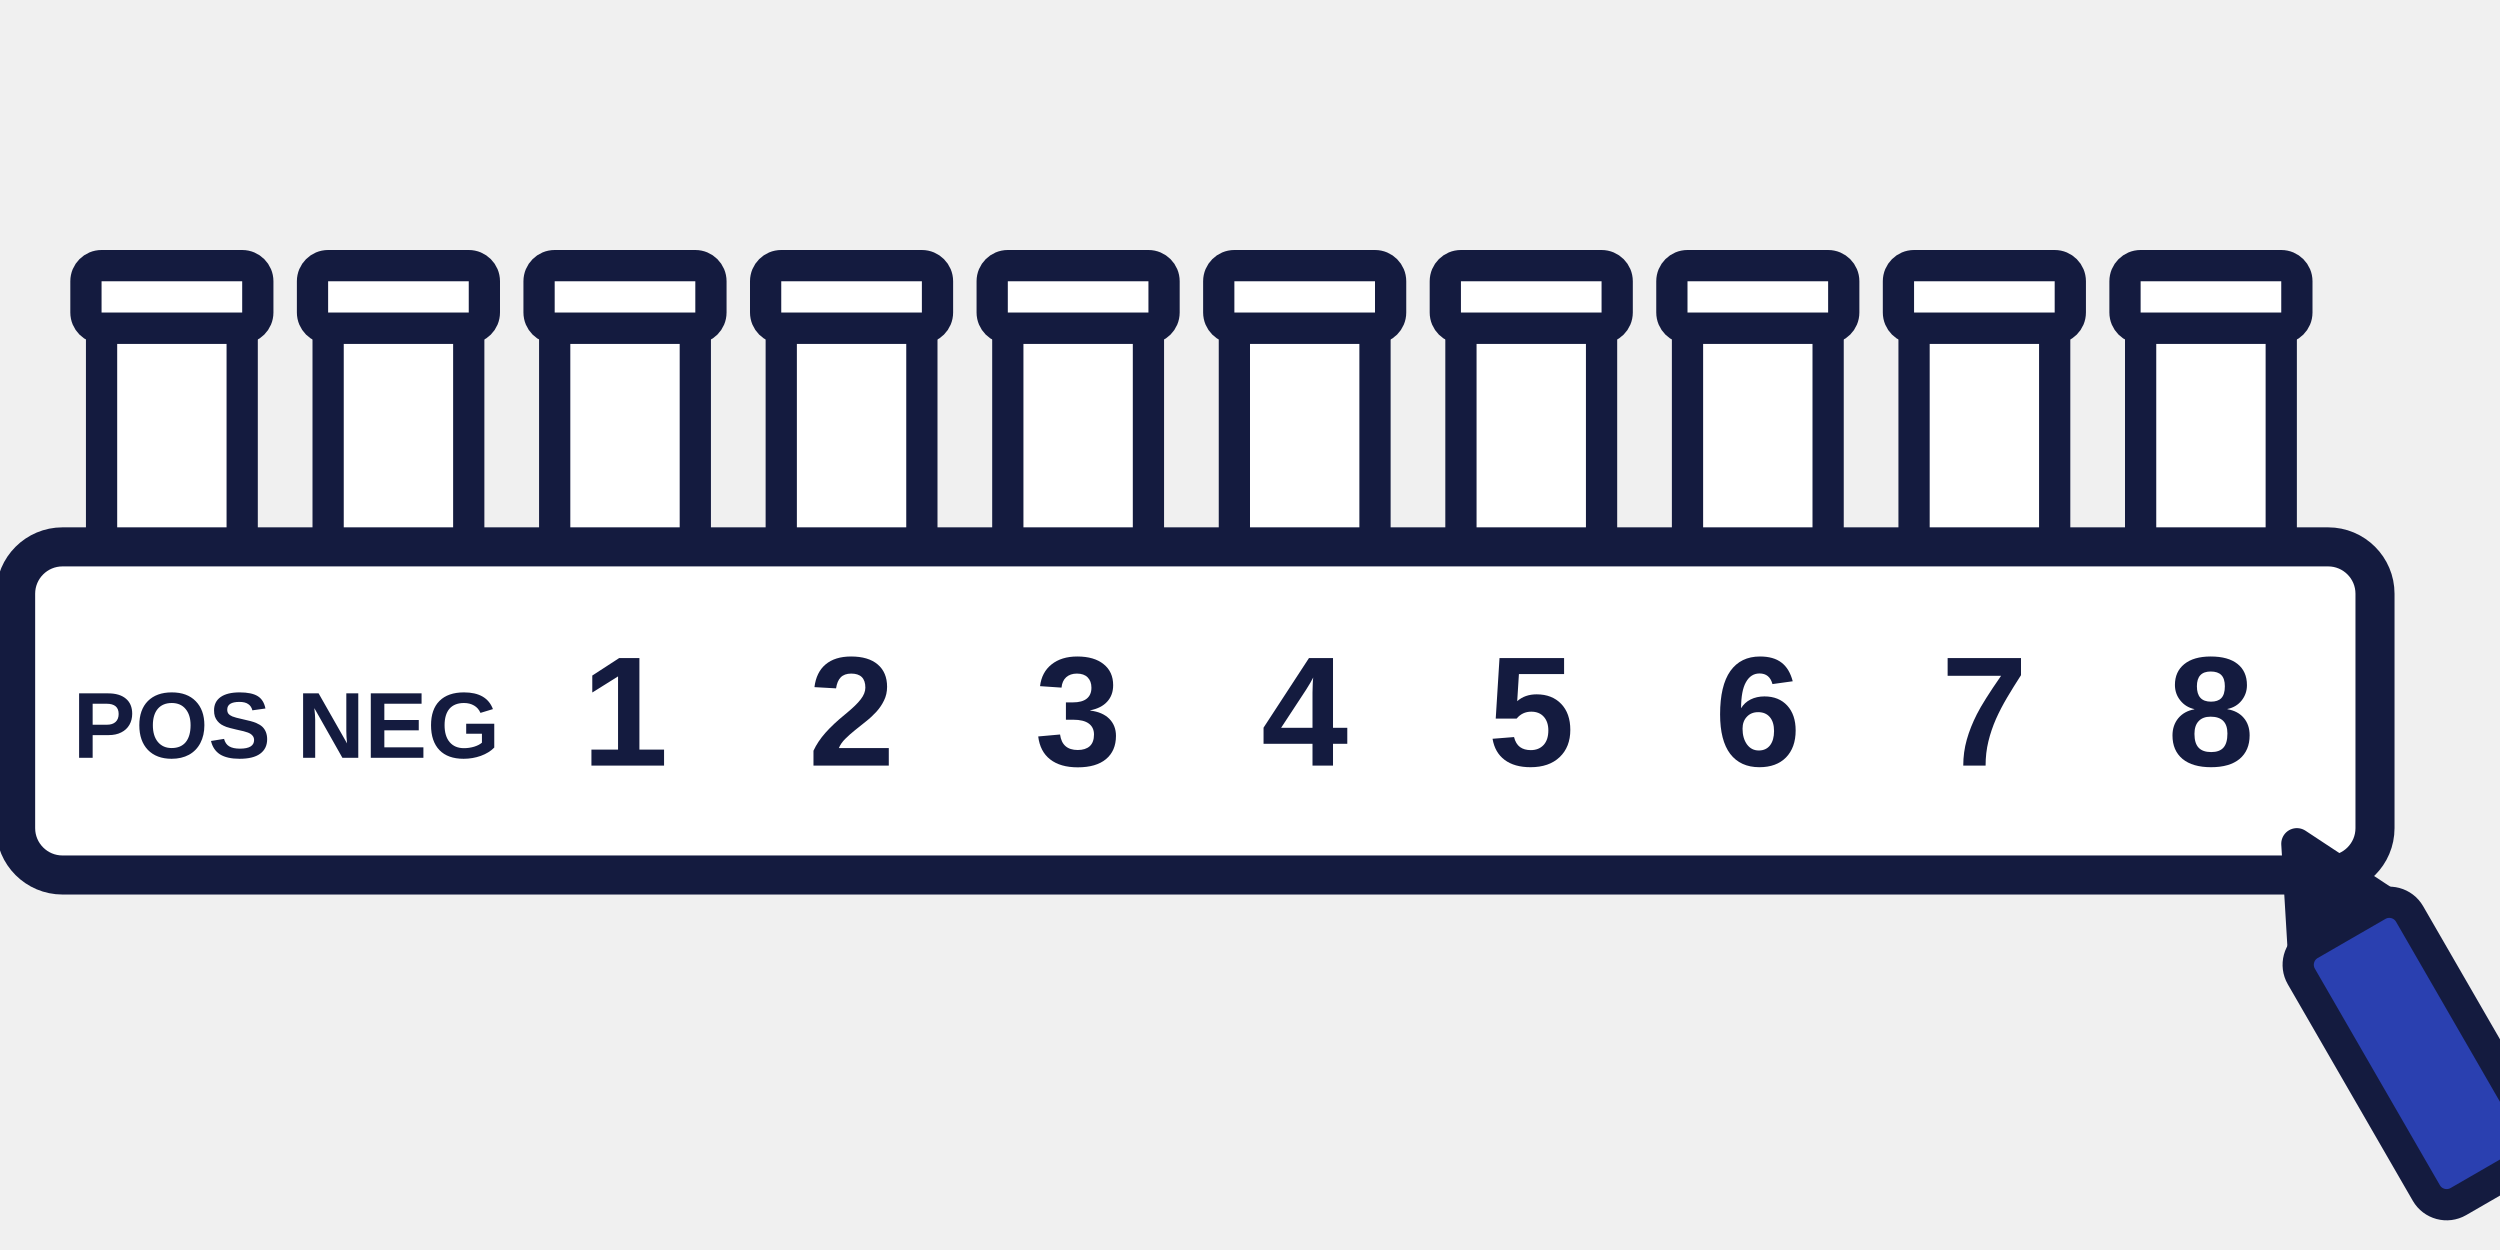
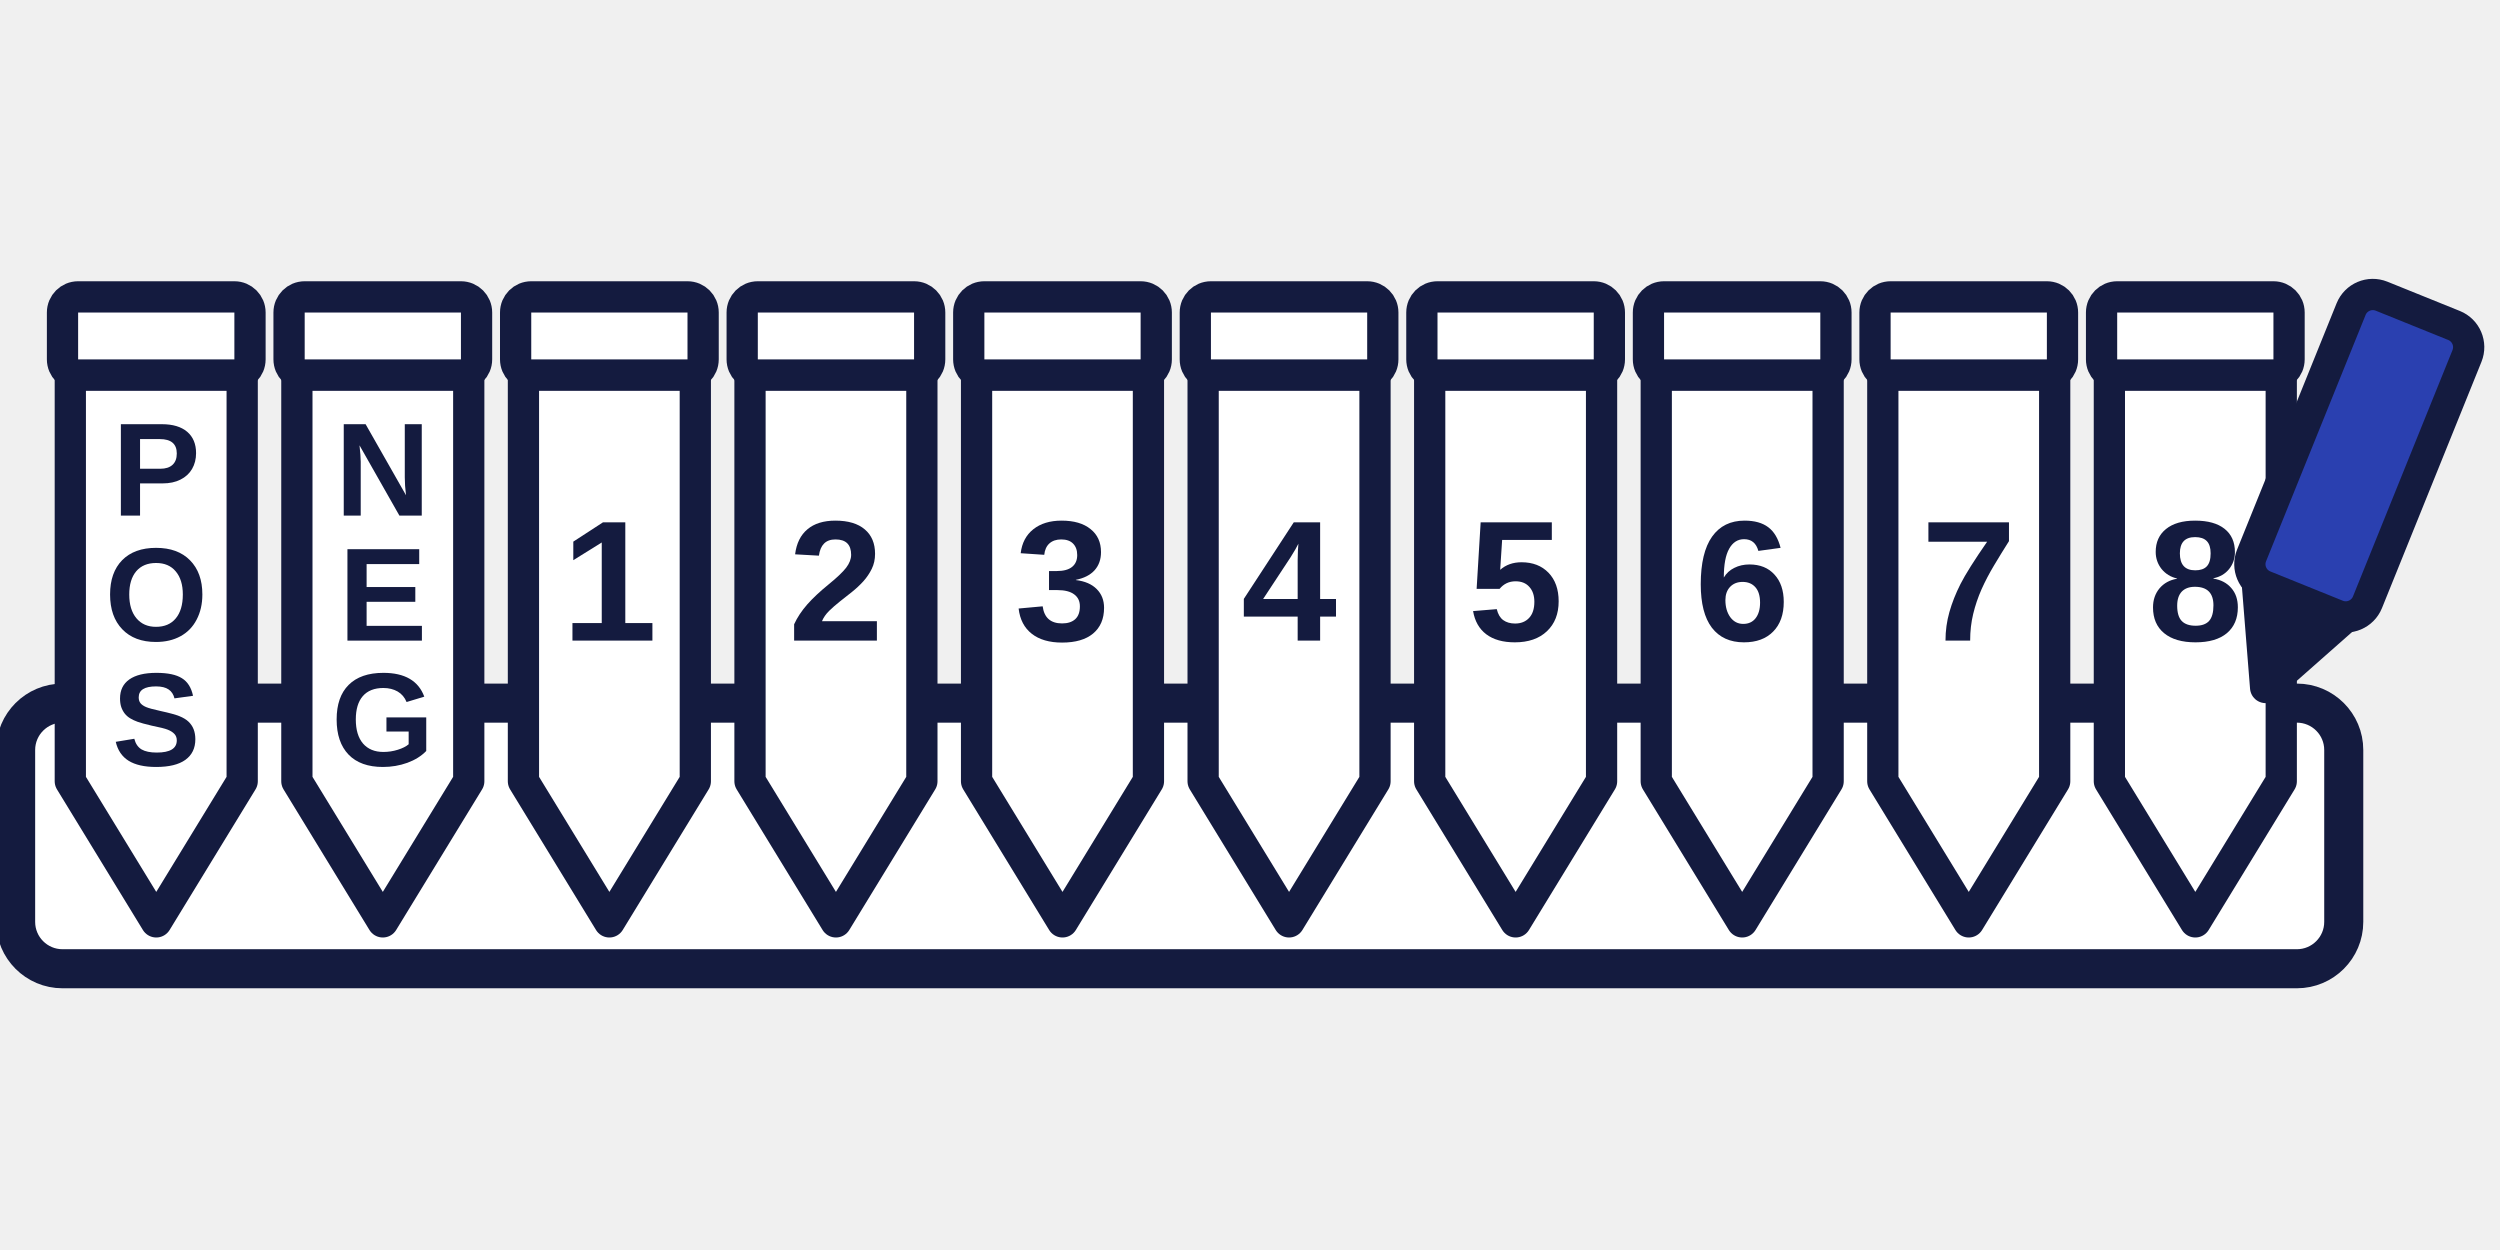
<svg xmlns="http://www.w3.org/2000/svg" viewBox="0 0 320 160" fill="none" stroke="#141b3f" stroke-width="4" stroke-linecap="round" stroke-linejoin="round">
  <style>.p{animation:w .5s ease-in-out 6}@keyframes w{33%{transform:translate(-3px,2px)}66%{transform:translate(2px,-1px)}}@media (prefers-reduced-motion:reduce){*{animation:none!important}}</style>
  <defs>
    <g id="t" fill="#fff">
-       <path d="M-9 8v28l9 18 9-18V8z" />
-       <rect x="-11" y="0" width="22" height="8" rx="2" />
+       <path d="M-11 10V62L0 80 11 62V10z" />
+       <rect x="-12" y="0" width="24" height="10" rx="2" />
    </g>
  </defs>
-   <use href="#t" x="22" y="34" />
-   <use href="#t" x="51" y="34" />
-   <use href="#t" x="80" y="34" />
-   <use href="#t" x="109" y="34" />
-   <use href="#t" x="138" y="34" />
-   <use href="#t" x="167" y="34" />
-   <use href="#t" x="196" y="34" />
-   <use href="#t" x="225" y="34" />
-   <use href="#t" x="254" y="34" />
-   <use href="#t" x="283" y="34" />
-   <rect x="2" y="70" width="302" height="42" rx="6" fill="#fff" stroke-width="5" />
-   <g fill="#141b3f" stroke="none" font-family="Arial,Helvetica,sans-serif" font-weight="700" text-anchor="middle" font-size="20">
-     <text x="22" y="97" font-size="12">POS</text>
-     <text x="51" y="97" font-size="12">NEG</text>
-     <text x="80" y="98">1</text>
-     <text x="109" y="98">2</text>
-     <text x="138" y="98">3</text>
-     <text x="167" y="98">4</text>
-     <text x="196" y="98">5</text>
-     <text x="225" y="98">6</text>
-     <text x="254" y="98">7</text>
-     <text x="283" y="98">8</text>
+   <rect x="2" y="90" width="298" height="34" rx="6" fill="#fff" stroke-width="5" />
+   <use href="#t" x="20" y="38" />
+   <use href="#t" x="49" y="38" />
+   <use href="#t" x="78" y="38" />
+   <use href="#t" x="107" y="38" />
+   <use href="#t" x="136" y="38" />
+   <use href="#t" x="165" y="38" />
+   <use href="#t" x="194" y="38" />
+   <use href="#t" x="223" y="38" />
+   <use href="#t" x="252" y="38" />
+   <use href="#t" x="281" y="38" />
+   <g fill="#141b3f" stroke="none" font-family="Arial,Helvetica,sans-serif" font-weight="700" font-size="17" text-anchor="middle">
+     <text x="20" y="66">P</text>
+     <text x="20" y="82">O</text>
+     <text x="20" y="98">S</text>
+     <text x="49" y="66">N</text>
+     <text x="49" y="82">E</text>
+     <text x="49" y="98">G</text>
+     <text x="78" y="82" font-size="22">1</text>
+     <text x="107" y="82" font-size="22">2</text>
+     <text x="136" y="82" font-size="22">3</text>
+     <text x="165" y="82" font-size="22">4</text>
+     <text x="194" y="82" font-size="22">5</text>
+     <text x="223" y="82" font-size="22">6</text>
+     <text x="252" y="82" font-size="22">7</text>
+     <text x="281" y="82" font-size="22">8</text>
  </g>
  <g class="p">
-     <g transform="translate(294 108) rotate(150)" stroke-width="4">
+     <g transform="translate(290 88) rotate(22)">
      <path d="M0 0l-6-12h12z" fill="#141b3f" />
-       <rect x="-8" y="-50" width="16" height="38" rx="3" fill="#2a40b0" />
+       <rect x="-8" y="-52" width="16" height="40" rx="3" fill="#2a40b0" />
    </g>
  </g>
</svg>
